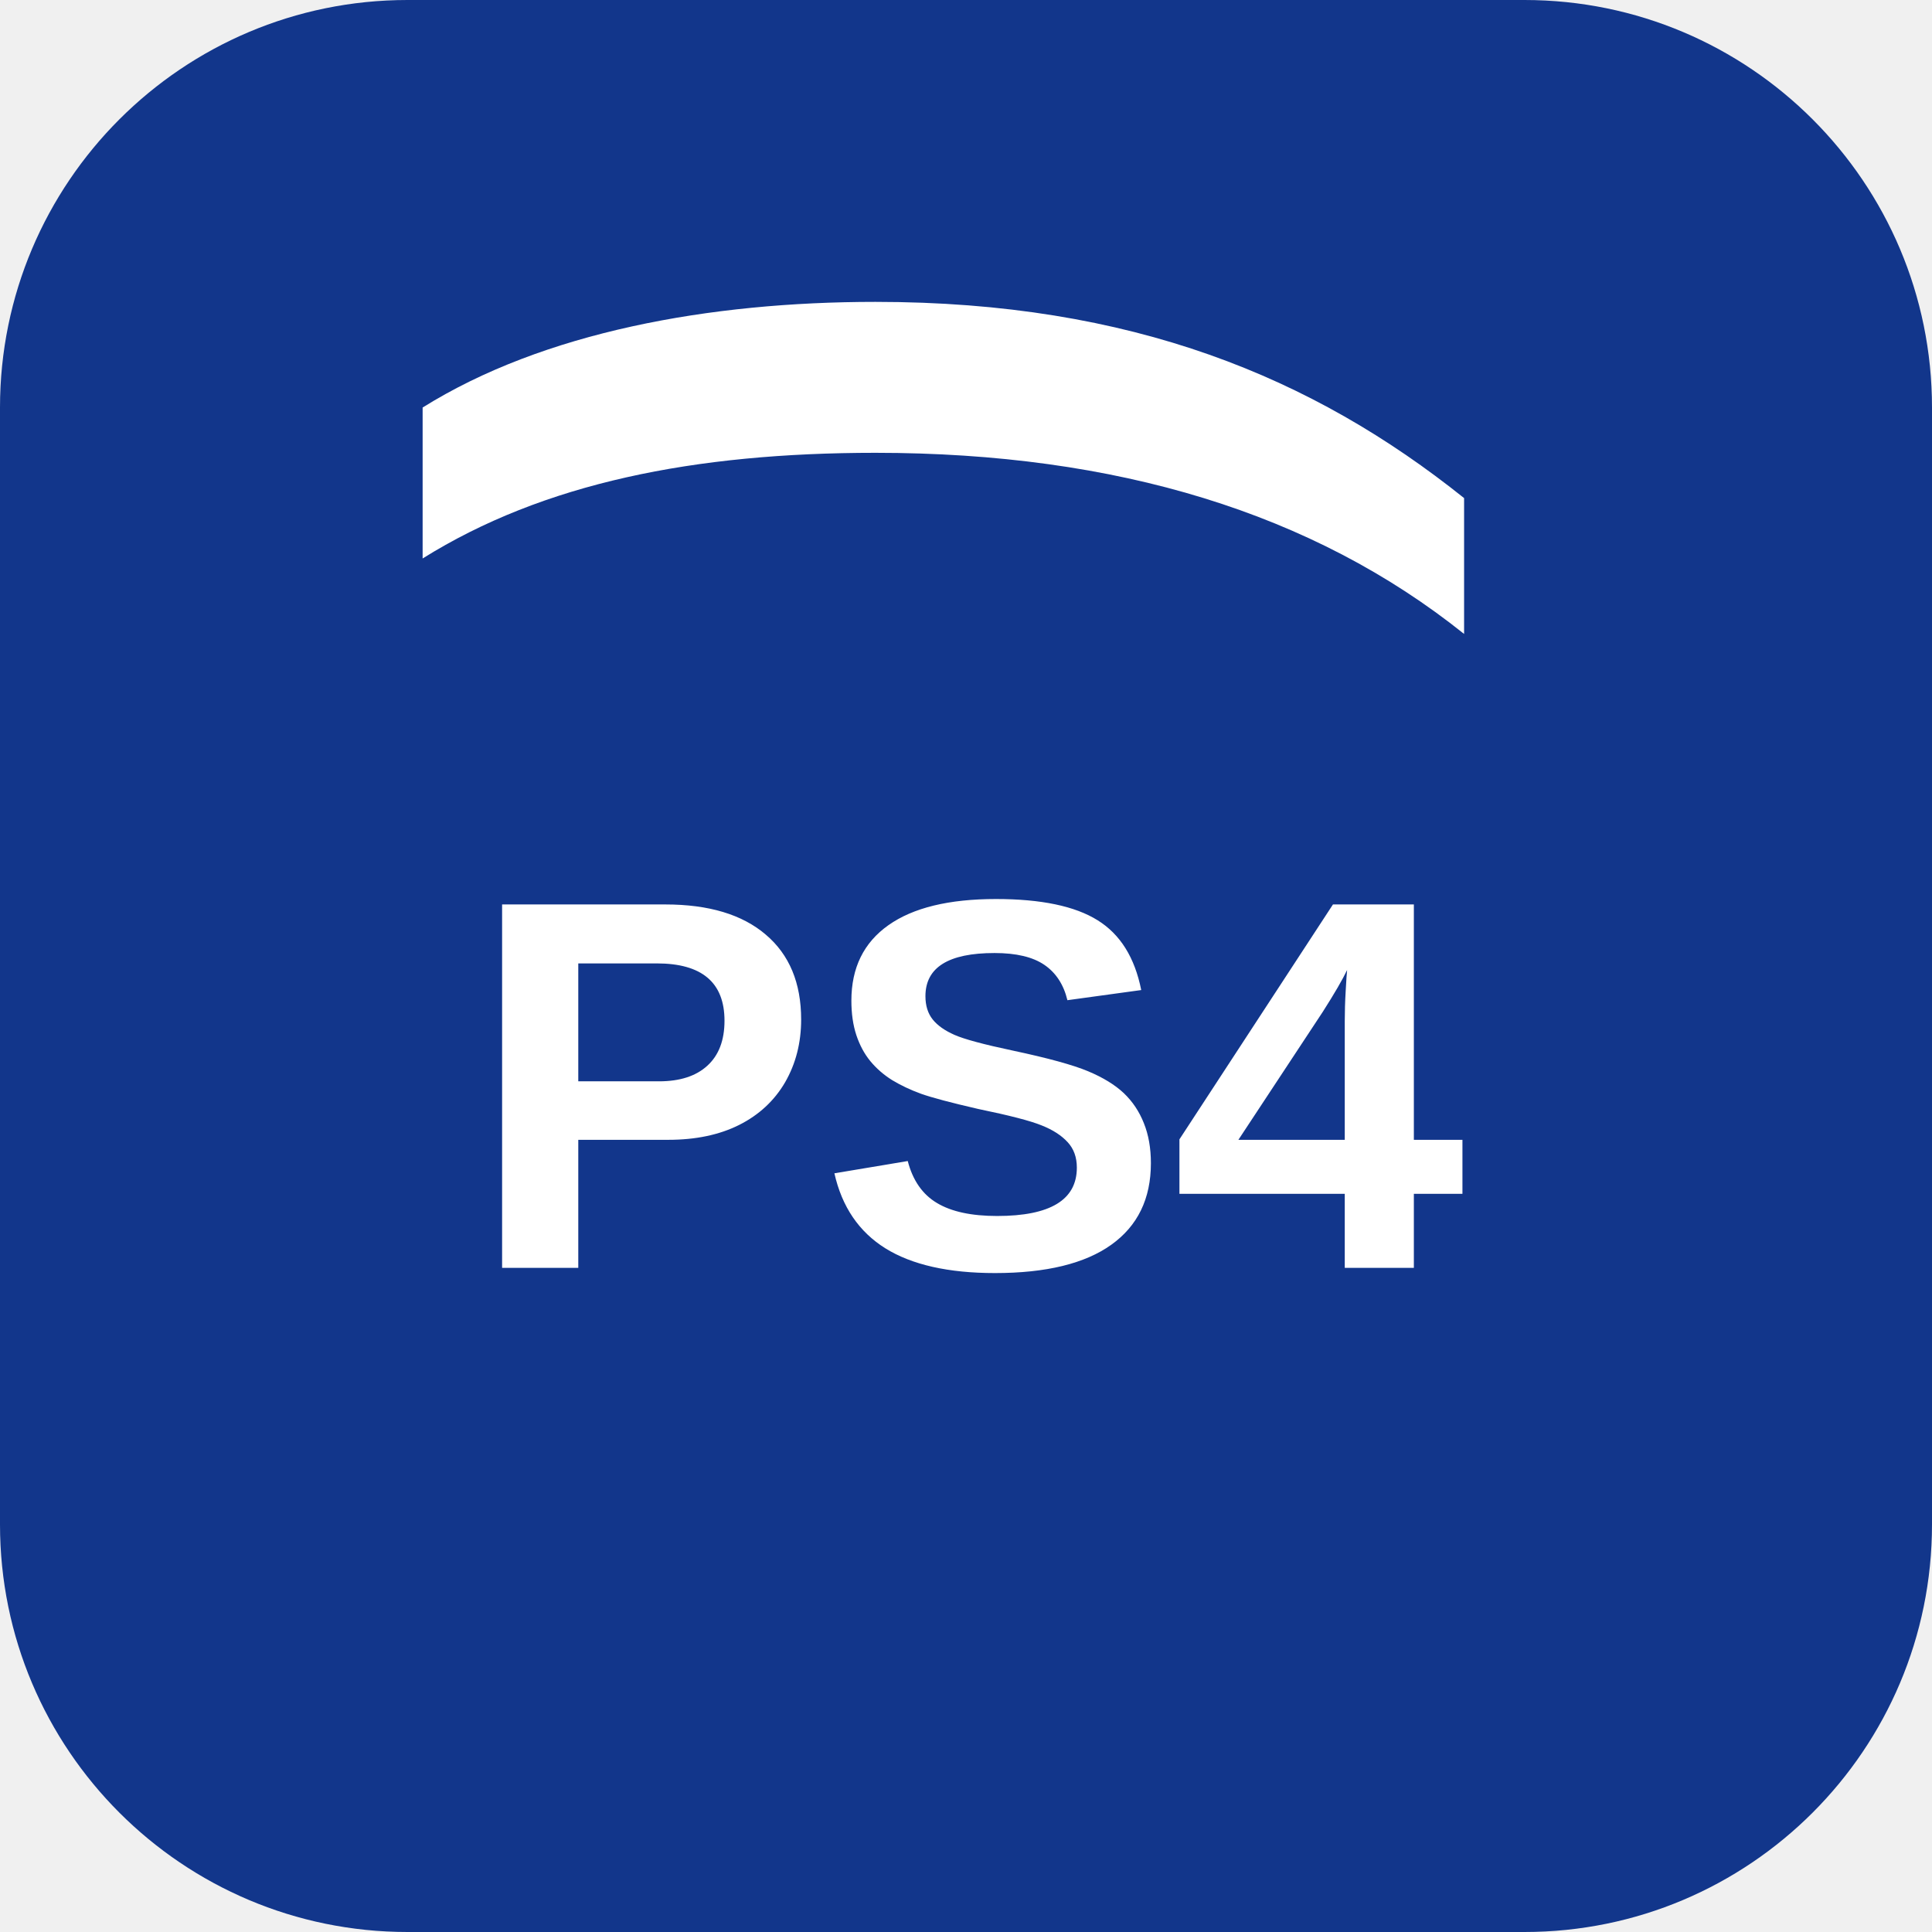
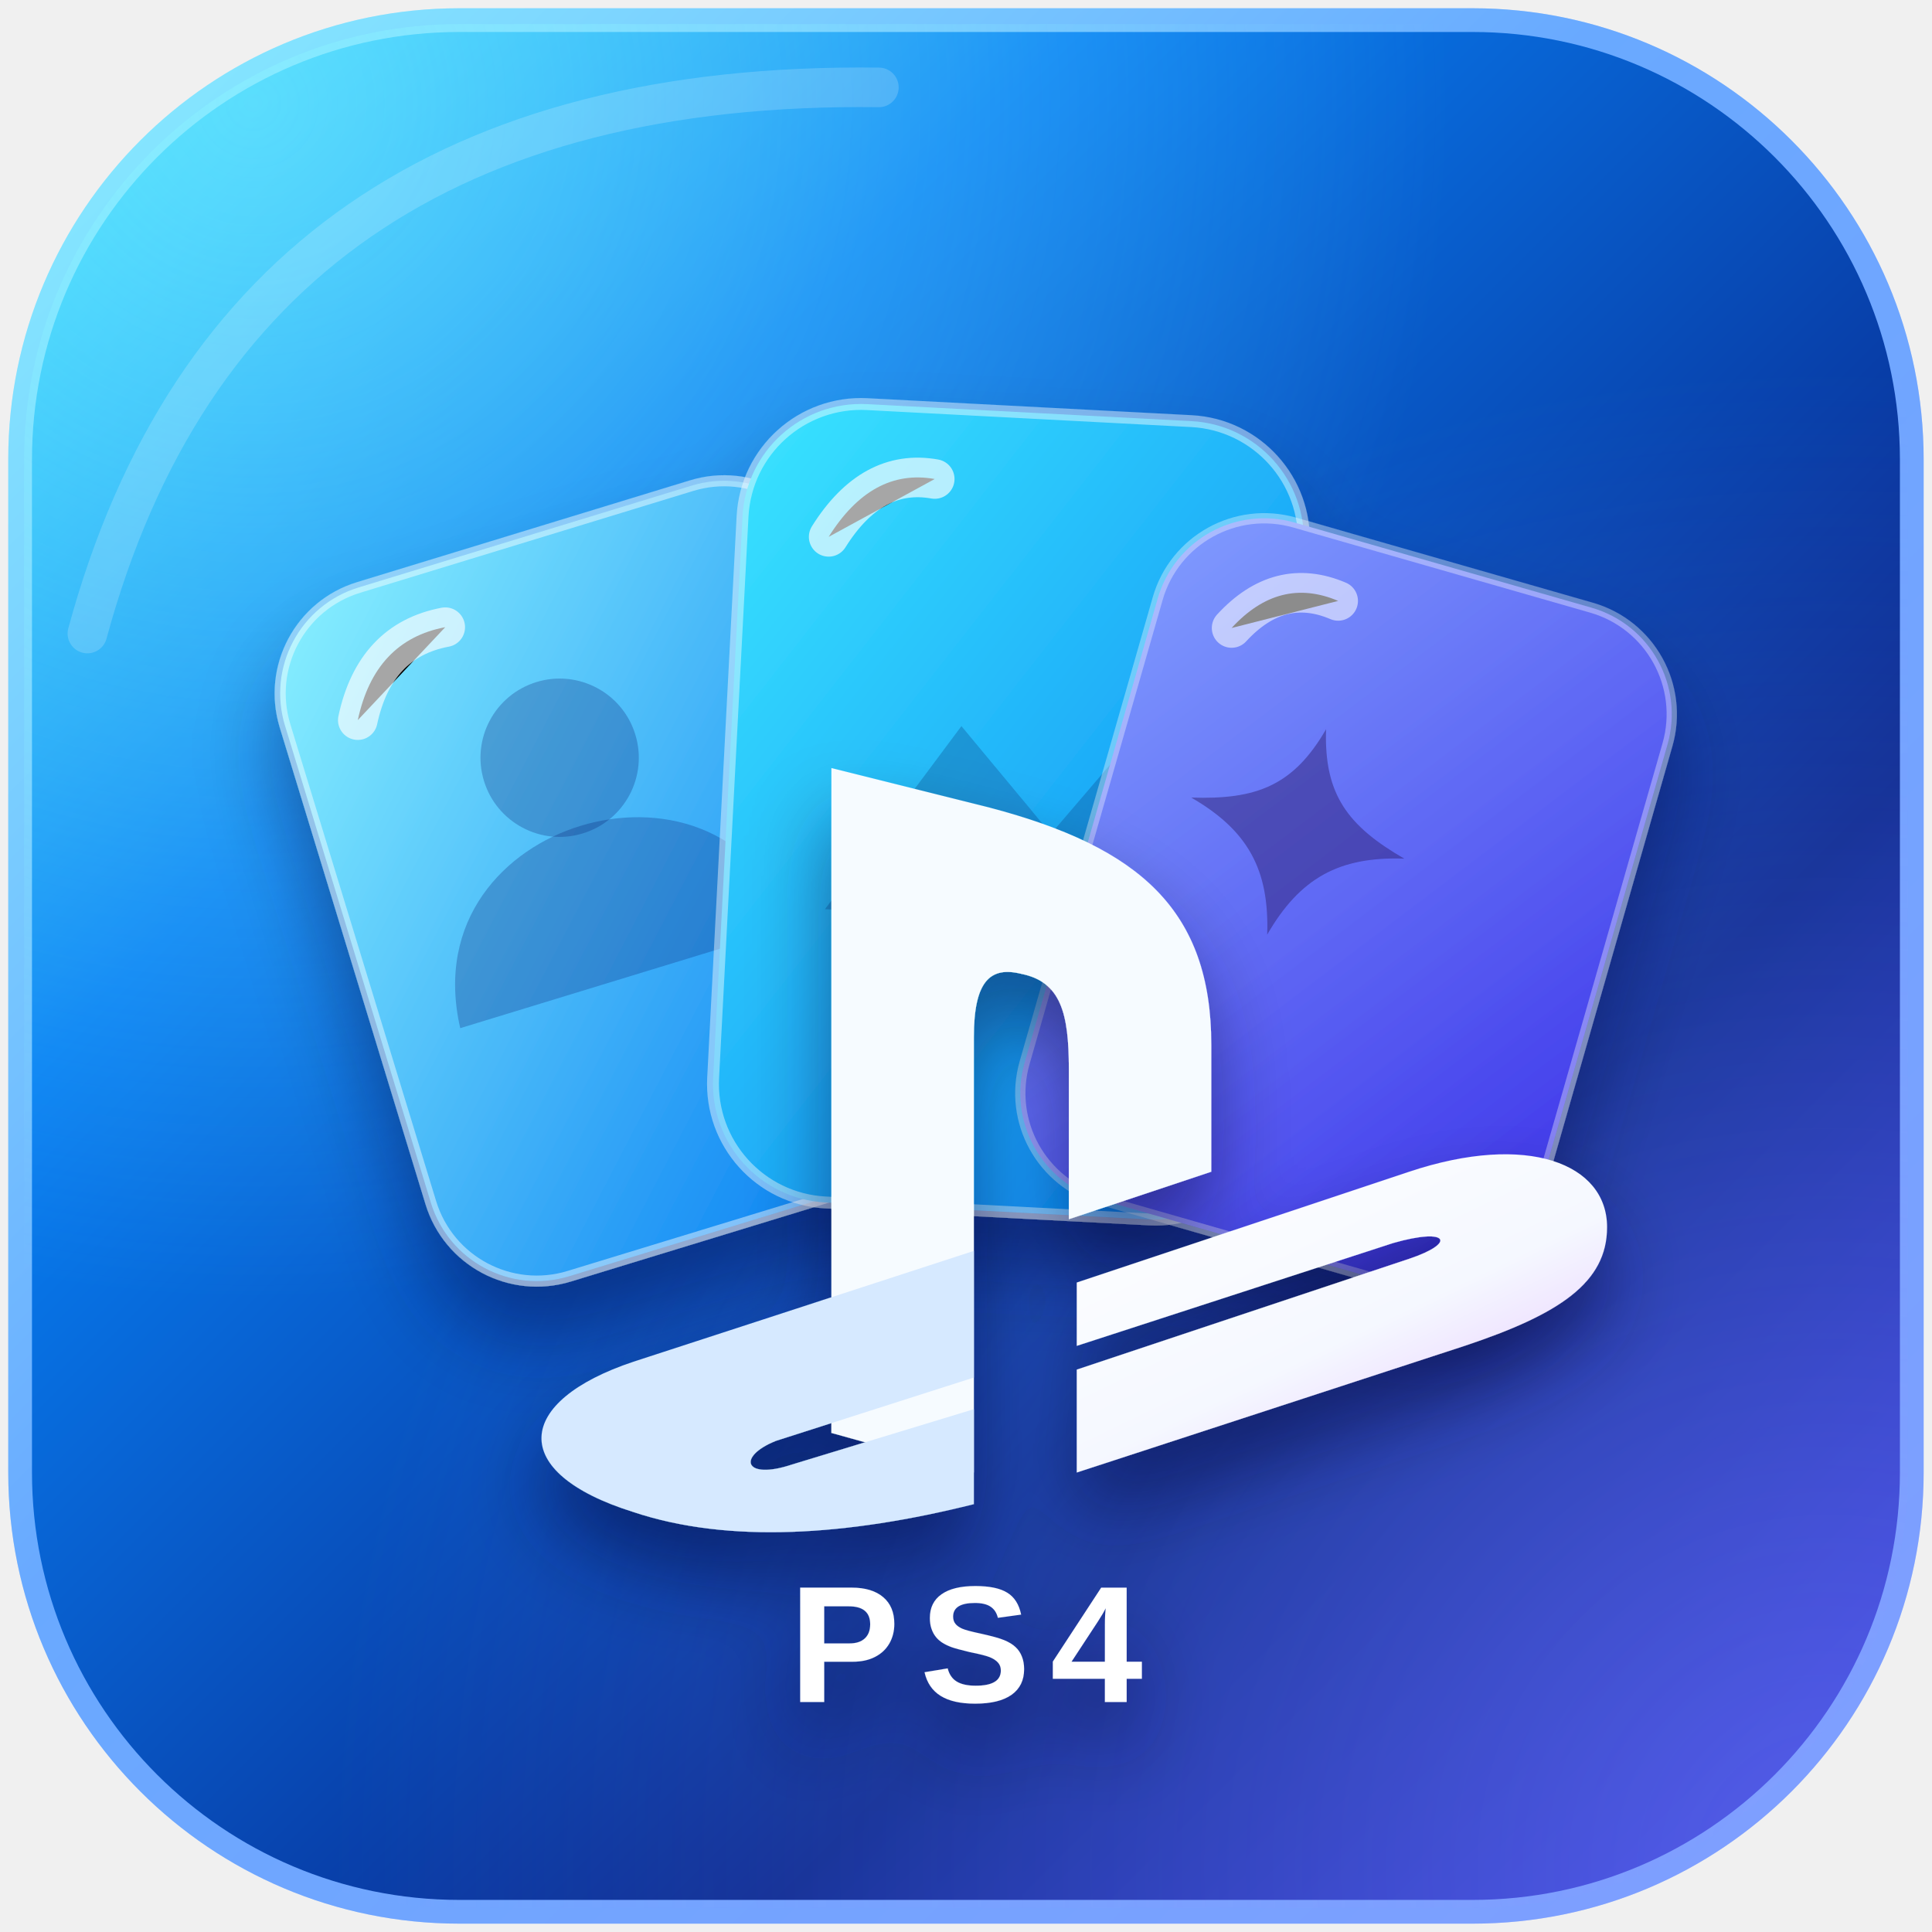
- <svg xmlns="http://www.w3.org/2000/svg" viewBox="0 0 128 128" role="img" aria-label="PS4">
-   <rect width="128" height="128" rx="27" fill="#12368b" />
-   <path d="M28 27c8-5 19-7 30-7 17 0 29 5 39 13v9c-10-8-23-12-39-12-12 0-22 2-30 7z" fill="white" />
-   <text x="64" y="84" font-size="35" font-weight="800" text-anchor="middle" font-family="Arial,sans-serif" fill="white">PS4</text>
+ <svg xmlns="http://www.w3.org/2000/svg" viewBox="29.500 29.500 453.000 453.000" width="469" height="469" role="img" aria-label="PS4">
+   <g transform="translate(5.423729 5.423729) scale(1.957627)">
+     <defs>
+       <linearGradient id="bg" x1="0" y1="0" x2="1" y2="1">
+         <stop stop-color="#3ae5ff" />
+         <stop offset=".28" stop-color="#077ff3" />
+         <stop offset=".7" stop-color="#09258b" />
+         <stop offset="1" stop-color="#3b31e9" />
+       </linearGradient>
+       <radialGradient id="glow" cx=".12" cy=".04" r="1.1">
+         <stop stop-color="#8af2ff" stop-opacity=".5" />
+         <stop offset=".58" stop-color="#8af2ff" stop-opacity="0" />
+       </radialGradient>
+       <radialGradient id="purpleGlow" cx=".96" cy=".98" r=".8">
+         <stop stop-color="#819dff" stop-opacity=".42" />
+         <stop offset="1" stop-color="#819dff" stop-opacity="0" />
+       </radialGradient>
+       <linearGradient id="rim" x1="0" y1="0" x2="1" y2="1">
+         <stop stop-color="#8af2ff" />
+         <stop offset=".42" stop-color="#69a9ff" />
+         <stop offset="1" stop-color="#819dff" />
+       </linearGradient>
+       <linearGradient id="left" x1="0" y1="0" x2=".8" y2="1">
+         <stop stop-color="#8af2ff" />
+         <stop offset="1" stop-color="#077ff3" />
+       </linearGradient>
+       <linearGradient id="middle" x1="0" y1="0" x2="1" y2="1">
+         <stop stop-color="#3ae5ff" />
+         <stop offset="1" stop-color="#077ff3" />
+       </linearGradient>
+       <linearGradient id="right" x1="0" y1="0" x2="1" y2="1">
+         <stop stop-color="#819dff" />
+         <stop offset="1" stop-color="#3b31e9" />
+       </linearGradient>
+       <linearGradient id="white" x1="0" y1="0" x2=".8" y2="1">
+         <stop stop-color="#fff" />
+         <stop offset=".6" stop-color="#f5f8ff" />
+         <stop offset="1" stop-color="#e6c5ff" />
+       </linearGradient>
+       <filter id="cardshadow" x="-30%" y="-30%" width="170%" height="180%">
+         <feDropShadow dx="0" dy="7" stdDeviation="5" flood-color="#050c36" flood-opacity=".4" />
+       </filter>
+       <filter id="float" x="-30%" y="-30%" width="170%" height="180%">
+         <feDropShadow dx="0" dy="6" stdDeviation="5" flood-color="#071033" flood-opacity=".48" />
+       </filter>
+       <clipPath id="clip">
+         <rect x="9" y="9" width="238" height="238" rx="55" />
+       </clipPath>
+       <clipPath id="outer-crop" clipPathUnits="userSpaceOnUse">
+         <rect x="7" y="7" width="242" height="242" rx="57" ry="57" />
+       </clipPath>
+     </defs>
+     <g transform="translate(6.65 6.65) scale(0.948)">
+       <g clip-path="url(#outer-crop)">
+         <rect x="5" y="5" width="246" height="246" rx="59" fill="url(#rim)" opacity=".28" />
+         <rect x="7" y="7" width="242" height="242" rx="57" fill="url(#rim)" />
+         <rect x="10" y="10" width="236" height="236" rx="54" fill="url(#bg)" />
+         <g clip-path="url(#clip)">
+           <rect x="9" y="9" width="238" height="238" rx="55" fill="url(#glow)" />
+           <rect x="9" y="9" width="238" height="238" rx="55" fill="url(#purpleGlow)" />
+           <path d="M17 86Q36 16 117 17" fill="none" stroke="#fff" stroke-opacity=".18" stroke-width="5" stroke-linecap="round" />
+           <g filter="url(#cardshadow)">
+             <g transform="rotate(-17 84 112)">
+               <rect x="48" y="72" width="72" height="91" rx="14" fill="url(#left)" stroke="white" stroke-opacity=".45" stroke-width="1.4" />
+               <path d="M57 88q5-9 14-8" stroke="white" stroke-opacity=".65" stroke-width="5" stroke-linecap="round" />
+               <circle cx="80" cy="100" r="10" fill="#071d73" opacity=".27" />
+               <path d="M58 129c1-14 12-20 22-20s21 6 22 20" fill="#071d73" opacity=".27" />
+             </g>
+             <g transform="rotate(3 133 106)">
+               <rect x="98" y="58" width="71" height="101" rx="15" fill="url(#middle)" stroke="white" stroke-opacity=".43" stroke-width="1.5" />
+               <path d="M109 75q5-9 13-8" stroke="white" stroke-opacity=".65" stroke-width="5" stroke-linecap="round" />
+               <path d="m111 122 16-24 12 13 10-13 13 24Z" fill="#08266d" opacity=".25" />
+             </g>
+             <g transform="rotate(16 175 111)">
+               <rect x="145" y="75" width="67" height="89" rx="14" fill="url(#right)" stroke="white" stroke-opacity=".35" stroke-width="1.3" />
+               <path d="M155 90q4-8 12-7" stroke="white" stroke-opacity=".55" stroke-width="5" stroke-linecap="round" />
+               <path d="M170 99 C172 107 176 110 184 112 C176 114 172 118 170 126 C168 118 164 114 156 112 C164 110 168 107 170 99 Z" fill="#27145f" opacity=".42" />
+             </g>
+           </g>
+           <g filter="url(#float)">
+             <path d="M111 116v71l18 5v-55c0-7 2-9 6-8 5 1 6 5 6 12v19l18-6v-16c0-17-9-25-28-30l-20-5Z" fill="#f6fbff" />
+             <path d="M129 164l-43 14c-15 5-16 14 0 19 12 4 27 3 43-1v-12l-23 7c-6 2-7-1-2-3l25-8Z" fill="#d6e9ff" />
+             <path d="m142 168 42-14c15-5 25-1 25 7 0 7-6 11-18 15l-49 16v-13l42-14c6-2 5-4-2-2l-40 13Z" fill="url(#white)" />
+             <text x="128" y="221" text-anchor="middle" font-family="Arial,Helvetica,sans-serif" font-size="21" font-weight="900" letter-spacing="2.5" fill="white">PS4</text>
+           </g>
+         </g>
+       </g>
+     </g>
+   </g>
</svg>
